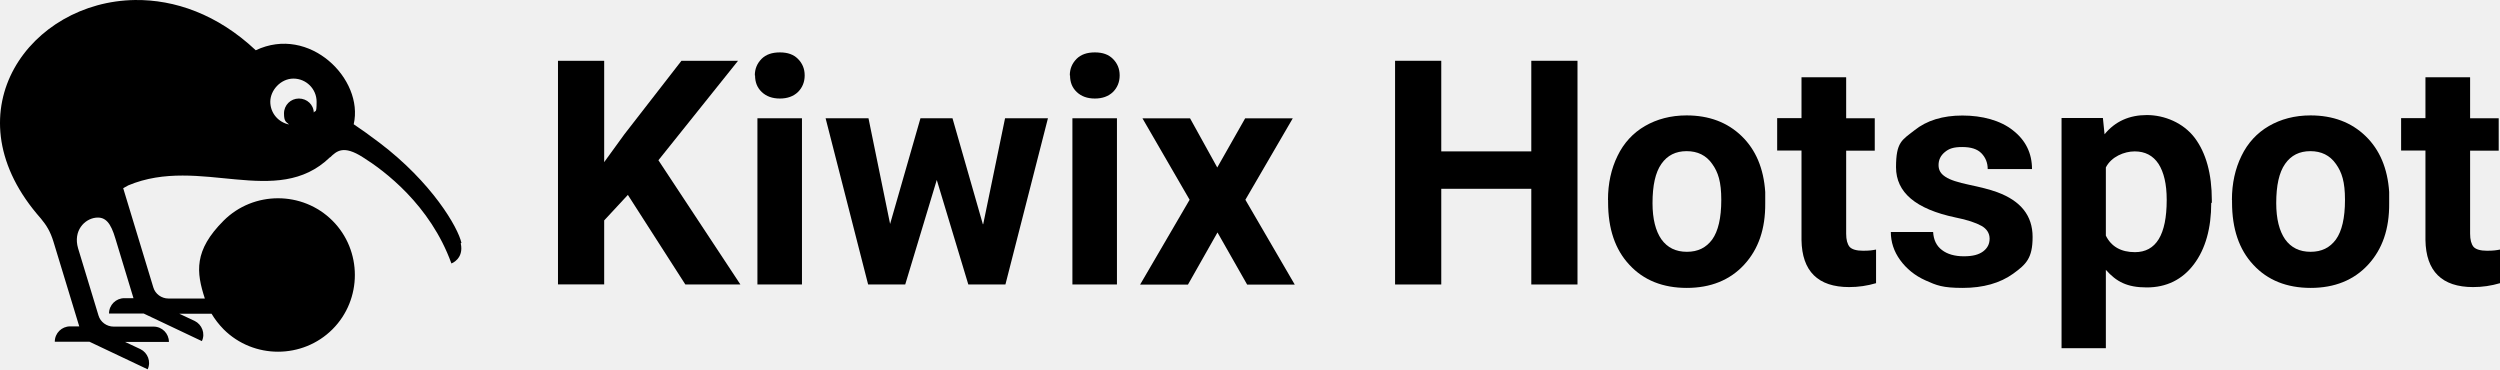
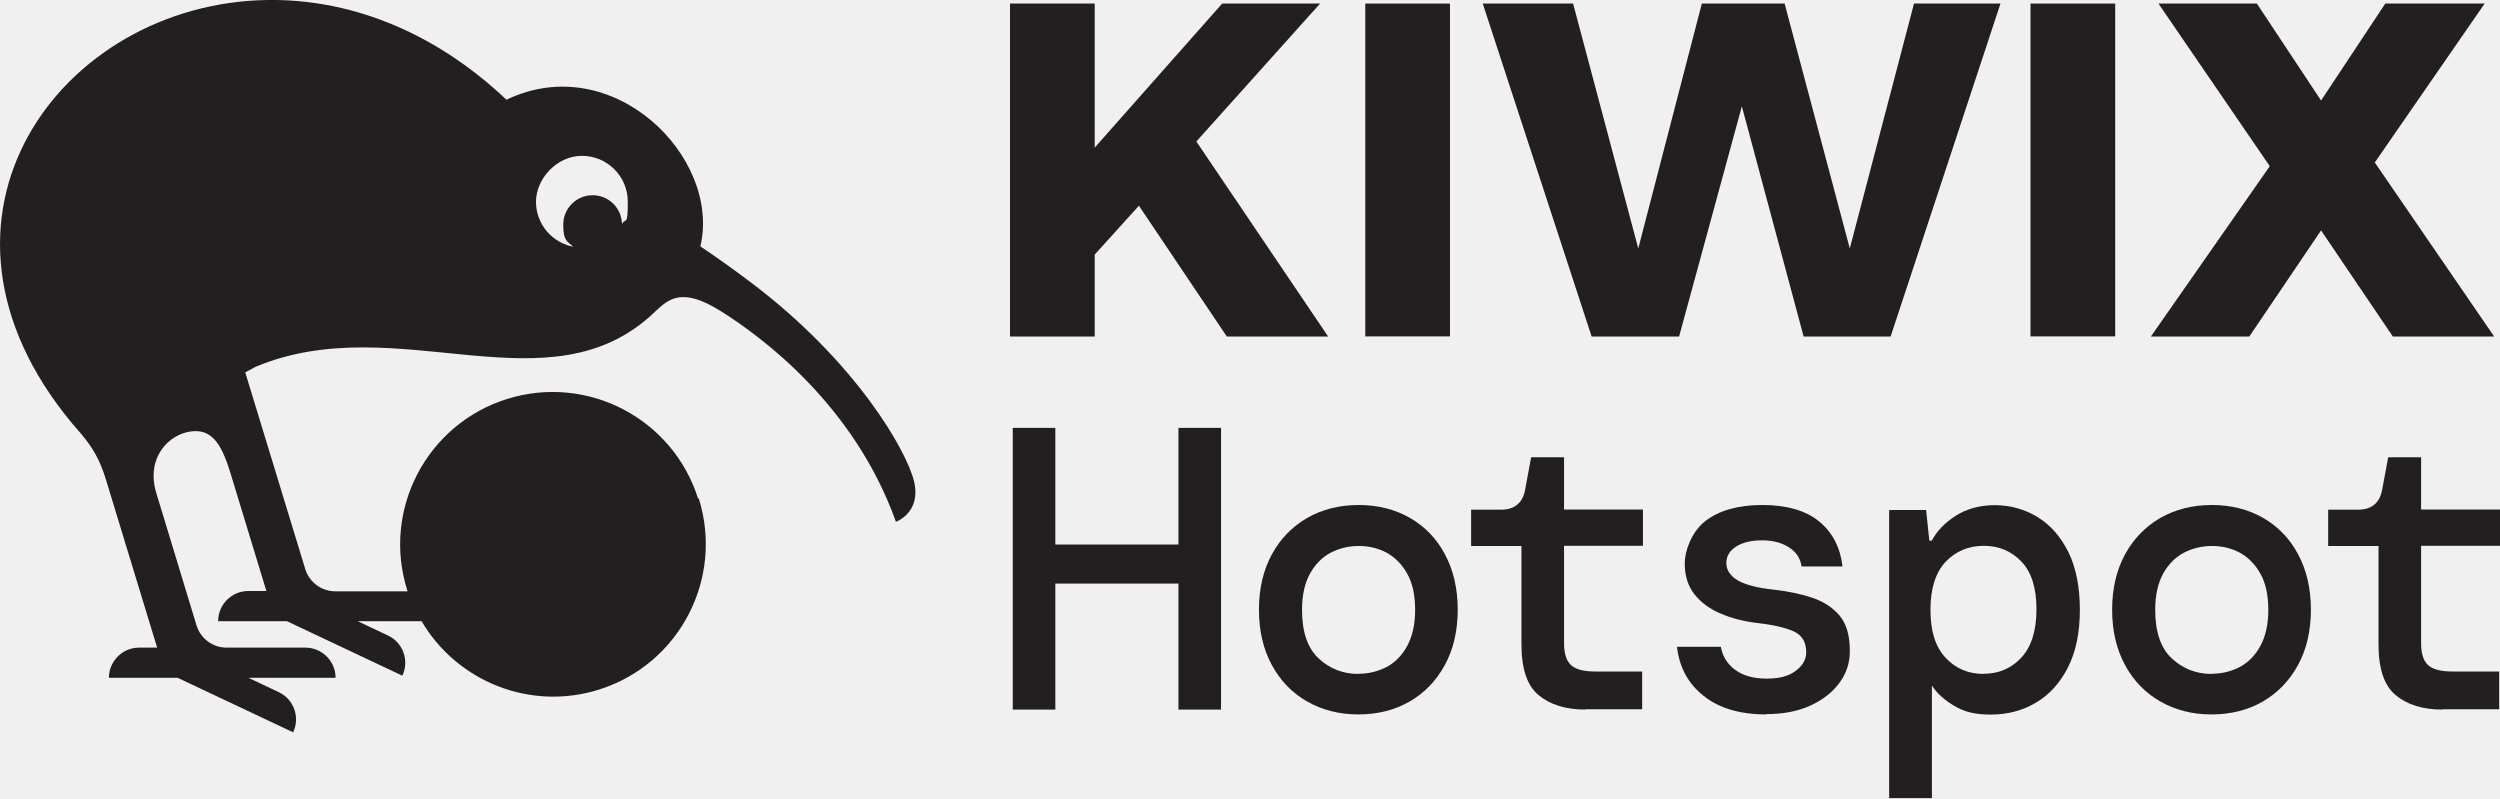
- <svg xmlns="http://www.w3.org/2000/svg" version="1.1" viewBox="0 0 2200 325" id="svg14" width="2200" height="325">
-   <defs id="defs1">
-     <style id="style1">
-       path {
-         fill: #000000;
-       }
-       @media (prefers-color-scheme: dark) {
-         path {
-           fill: #FFFFFF;
-         }
-       }
-       @media (prefers-color-scheme: light) {
-         path {
-           fill: #000000;
-         }
-       }
-     </style>
-   </defs>
-   <g id="g14" transform="matrix(1.03971,0,0,1.038307,-42.65522,-56.47413)">
-     <path d="M 431.6,260.3 C 428.7,247.1 406.6,209 362,175.2 353.7,168.9 346.5,163.8 340.4,159.7 349.2,121.4 302.9,75.4 257.5,97 224.9,66.3 188.7,54 155.3,54.4 66.9,55.6 -1.3,147.7 72.2,235.6 v 0 c 1.2,1.4 2.4,2.8 3.5,4.1 4.7,5.7 7.9,10.8 10.6,19.6 l 21.8,71.7 h -7.7 c -7.1,0 -13,5.7 -13,13 h 29.3 l 49.3,23.4 c 3.1,-6.5 0,-14.1 -6.1,-17.1 l -13,-6.1 H 184 c 0,-7.1 -5.7,-13 -13,-13 h -33.8 c -5.9,0 -11.2,-3.9 -12.8,-9.4 l -17.3,-57 c -4.3,-14.9 5.5,-24.8 14.9,-25.9 8.4,-1 12.8,4.5 16.7,17.7 l 15.3,50.5 h -7.7 c -7.1,0 -13,5.7 -13,13 h 29.3 l 49.3,23.4 c 3.1,-6.5 0,-14.1 -6.1,-17.1 l -13,-6.1 h 27.3 c 2.8,4.7 6.1,9 10.2,13.2 25.3,25.3 66.8,25.3 92.1,0 25.3,-25.3 25.3,-66.8 0,-92.1 -25.3,-25.3 -66.8,-25.3 -92.1,0 -25.3,25.3 -23.2,43.6 -15.9,66 h -30.8 c -5.9,0 -11.2,-3.9 -12.8,-9.4 l -25.5,-84.1 4.3,-2.4 c 60.7,-25.5 125.6,20 170.7,-23.8 h 0.2 c 5.5,-5.3 11.2,-10.6 27.7,0 17.9,11.2 57,40.3 74.9,90 0,0 10.8,-3.9 7.9,-17.1 v 0 l 0.2,-0.2 z m -125,-110.2 c 0,-6.9 -5.7,-12.2 -12.6,-12.2 -6.9,0 -12.6,5.5 -12.6,12.6 0,7.1 1.8,7.1 4.3,9.4 -9,-1.8 -15.9,-9.6 -15.9,-19.3 0,-9.7 8.8,-19.6 19.6,-19.6 10.8,0 19.6,8.8 19.6,19.6 0,10.8 -1,6.7 -2.6,9.4 z" id="path1" />
-     <g id="g13">
-       <path d="m 572.6,219.4 -20.2,21.8 v 54.2 H 513.3 V 105.9 h 39.1 v 85.9 l 17.1,-23.6 48.3,-62.3 h 47.9 l -67.4,84.3 69.4,105.3 h -46.6 l -48.7,-76 h 0.2 z" id="path2" />
-       <path d="m 679.9,118.3 c 0,-5.7 2,-10.2 5.7,-14 3.7,-3.7 8.8,-5.5 15.5,-5.5 6.7,0 11.6,1.8 15.3,5.5 3.7,3.7 5.7,8.3 5.7,14 0,5.7 -2,10.4 -5.7,14.1 -3.9,3.7 -9,5.5 -15.3,5.5 -6.3,0 -11.4,-1.8 -15.3,-5.5 -3.9,-3.7 -5.7,-8.3 -5.7,-14.1 z m 39.9,177.2 H 682.1 V 154.6 h 37.7 z" id="path3" />
-       <path d="m 873.2,244.4 18.5,-89.8 H 928 l -36,140.9 h -31.4 l -26.7,-88.6 -26.7,88.6 h -31.4 l -36,-140.9 h 36.3 l 18.3,89.6 25.7,-89.6 h 27.1 l 25.7,89.8 h 0.2 z" id="path4" />
-       <path d="m 946.5,118.3 c 0,-5.7 2,-10.2 5.7,-14 3.7,-3.7 8.8,-5.5 15.5,-5.5 6.7,0 11.6,1.8 15.3,5.5 3.7,3.7 5.7,8.3 5.7,14 0,5.7 -2,10.4 -5.7,14.1 -3.9,3.7 -9,5.5 -15.3,5.5 -6.3,0 -11.4,-1.8 -15.3,-5.5 -3.9,-3.7 -5.7,-8.3 -5.7,-14.1 z m 39.9,177.2 H 948.7 V 154.6 h 37.7 z" id="path5" />
-       <path d="m 1071.1,196.7 23.8,-42 h 40.3 l -40.1,69 41.8,71.9 h -40.3 l -25.1,-44.2 -25,44.2 H 1006 l 41.9,-71.9 -39.9,-69 h 40.3 l 23.2,42 z" id="path6" />
-       <path d="m 1376.2,295.5 h -39.1 v -81.1 h -76.2 v 81.1 h -39.1 V 105.9 h 39.1 v 76.8 h 76.2 v -76.8 h 39.1 z" id="path7" />
-       <path d="m 1402,223.8 c 0,-14 2.8,-26.5 8.1,-37.3 5.3,-11 13.2,-19.5 23.2,-25.3 10,-5.8 21.8,-9 35.2,-9 19.1,0 34.6,5.9 46.6,17.5 12,11.6 18.7,27.5 20,47.4 v 9.6 c 0.2,21.6 -5.7,38.9 -17.9,52.1 -12,13 -28.3,19.6 -48.5,19.6 -20.2,0 -36.5,-6.5 -48.5,-19.5 -12.2,-13 -18.1,-30.7 -18.1,-53 v -2 z m 37.7,2.7 c 0,13.4 2.6,23.6 7.5,30.7 5.1,7.1 12.2,10.6 21.6,10.6 9.4,0 16.3,-3.5 21.4,-10.4 5.1,-7.1 7.7,-18.3 7.7,-33.6 0,-15.3 -2.6,-23.4 -7.7,-30.5 -5.1,-7.3 -12.4,-10.8 -21.6,-10.8 -9.2,0 -16.3,3.5 -21.4,10.8 -5.1,7.3 -7.5,18.3 -7.5,33.4 z" id="path8" />
-       <path d="m 1603.6,120 v 34.6 h 24.2 v 27.5 h -24.2 v 70.3 c 0,5.3 1,8.8 2.9,11.2 2,2.2 5.9,3.3 11.4,3.3 5.5,0 7.9,-0.4 11,-1 v 28.5 c -7.5,2.2 -14.9,3.3 -22.8,3.3 -26.3,0 -39.9,-13.4 -40.3,-39.9 V 182 h -20.6 v -27.5 h 20.6 v -34.6 h 37.7 z" id="path9" />
-       <path d="m 1725,256.6 c 0,-4.5 -2.4,-8.3 -6.9,-10.8 -4.5,-2.5 -11.8,-5.1 -22,-7.1 -33.6,-7.1 -50.3,-21.2 -50.3,-42.6 0,-21.4 5.1,-23 15.5,-31.2 10.4,-8.4 24,-12.6 40.7,-12.6 16.7,0 32.2,4.1 42.8,12.6 10.8,8.4 16.1,19.5 16.1,32.8 h -37.5 c 0,-5.3 -1.8,-9.8 -5.3,-13.4 -3.5,-3.6 -8.8,-5.3 -16.3,-5.3 -7.5,0 -11.2,1.4 -14.7,4.3 -3.5,2.9 -5.3,6.5 -5.3,11 0,4.5 2,7.5 5.9,10 3.9,2.6 10.6,4.7 20,6.7 9.4,2 17.3,3.9 23.8,6.3 19.8,7.3 29.9,19.8 29.9,37.9 0,18.1 -5.5,23.2 -16.5,31.2 -11,7.9 -25.3,12 -42.6,12 -17.3,0 -22.2,-2.2 -31.4,-6.3 -9.2,-4.1 -16.3,-10 -21.6,-17.3 -5.3,-7.3 -7.9,-15.3 -7.9,-23.8 h 35.8 c 0.4,6.7 2.8,11.8 7.5,15.3 4.5,3.5 10.8,5.3 18.5,5.3 7.7,0 12.6,-1.4 16.3,-4.1 3.7,-2.8 5.5,-6.3 5.5,-10.8 l 0.2,-0.2 z" id="path10" />
-       <path d="m 1912.6,226.3 c 0,21.6 -4.9,39.1 -14.7,52.1 -9.8,13 -23.2,19.6 -39.9,19.6 -16.7,0 -25.7,-4.9 -34.6,-14.9 v 66.4 h -37.5 V 154.4 h 35 l 1.4,13.8 c 9,-11 21,-16.3 35.8,-16.3 14.8,0 30.8,6.5 40.5,19.3 9.6,12.8 14.5,30.5 14.5,53 v 2 l -0.4,0.2 z m -37.7,-2.7 c 0,-13.2 -2.4,-23.2 -6.9,-30.3 -4.7,-7.1 -11.4,-10.6 -20.2,-10.6 -8.8,0 -19.8,4.5 -24.4,13.6 v 57.8 c 4.5,9.2 12.8,14 24.6,14 17.9,0 26.9,-14.7 26.9,-44.2 v -0.2 z" id="path11" />
-       <path d="m 1930.1,223.8 c 0,-14 2.8,-26.5 8.1,-37.3 5.3,-11 13.2,-19.5 23.2,-25.3 10,-5.8 21.8,-9 35.2,-9 19.1,0 34.6,5.9 46.6,17.5 12,11.6 18.7,27.5 20,47.4 v 9.6 c 0.2,21.6 -5.7,38.9 -17.9,52.1 -12,13 -28.3,19.6 -48.5,19.6 -20.2,0 -36.5,-6.5 -48.5,-19.5 -12.2,-13 -18.1,-30.7 -18.1,-53 v -2 z m 37.5,2.7 c 0,13.4 2.6,23.6 7.5,30.7 5.1,7.1 12.2,10.6 21.6,10.6 9.4,0 16.3,-3.5 21.4,-10.4 5.1,-7.1 7.7,-18.3 7.7,-33.6 0,-15.3 -2.6,-23.4 -7.7,-30.5 -5.1,-7.3 -12.4,-10.8 -21.6,-10.8 -9.2,0 -16.3,3.5 -21.4,10.8 -5.1,7.3 -7.5,18.3 -7.5,33.4 z" id="path12" />
-       <path d="m 2131.7,120 v 34.6 h 24.2 v 27.5 h -24.2 v 70.3 c 0,5.3 1,8.8 2.9,11.2 2,2.2 5.9,3.3 11.4,3.3 5.5,0 7.9,-0.4 11,-1 v 28.5 c -7.5,2.2 -14.9,3.3 -22.8,3.3 -26.3,0 -39.9,-13.4 -40.3,-39.9 V 182 h -20.6 v -27.5 h 20.6 v -34.6 h 37.7 z" id="path13" />
-     </g>
+ <svg xmlns="http://www.w3.org/2000/svg" viewBox="0 0 1549.5 494.7">
+   <g fill="#231f20">
+     <path d="m818.2 2.2h-60.7l-79 89.3v-89.3h-52.5v206.4h52.5v-50.8l27.4-30.3 54.5 81.1h62.8l-81.7-120.9z" />
+     <path d="m846.2 2.2h52.5v206.3h-52.5z" />
+     <path d="m1146.5 154-40.4-151.8h-51.3l-39.4 151.8-40.4-151.8h-56l67.5 206.4h54.2l38.9-142.7 38.3 142.7h53.9l68.1-206.4h-53.6z" />
+     <path d="m1258.5 2.2h52.5v206.3h-52.5z" />
+     <path d="m1471.9 100.7 68.1-98.5h-61.6l-39.8 60.1-39.8-60.1h-61l69 100.8-73.7 105.6h61l44.5-65.8 44.5 65.8h62.8z" />
+     <path d="m627.7 439.8v-174.6h26.4v72.3h76.3v-72.3h26.4v174.6h-26.4v-78.1h-76.3v78.1z" />
+     <path d="m841.9 442.8c-11.8 0-22.4-2.7-31.7-8s-16.6-12.8-21.9-22.6c-5.3-9.7-8-21.2-8-34.3s2.7-24.6 8-34.3 12.6-17.2 21.9-22.6c9.3-5.3 20-8 31.9-8s22.6 2.7 31.8 8 16.5 12.8 21.7 22.6c5.2 9.7 7.9 21.2 7.9 34.3s-2.7 24.6-8 34.3-12.6 17.3-21.8 22.6-19.8 8-31.8 8zm0-25.2c6.3 0 12.1-1.4 17.5-4.2 5.3-2.8 9.6-7.2 12.8-13.1s4.9-13.3 4.9-22.3-1.6-16.6-4.9-22.4c-3.2-5.8-7.5-10.1-12.7-13-5.2-2.8-11-4.2-17.3-4.2s-12.1 1.4-17.5 4.2c-5.3 2.8-9.6 7.2-12.8 13s-4.9 13.3-4.9 22.4c0 13.6 3.4 23.7 10.3 30.1s15.1 9.6 24.6 9.6z" />
+     <path d="m982.6 439.8c-12.1 0-21.8-3-28.9-8.9-7.2-5.9-10.7-16.4-10.7-31.6v-60.9h-31.2v-22.5h18.5c8.5 0 13.5-4.2 15-12.5l3.7-20h20.4v32.4h48.9v22.5h-48.9v60.4c0 6.5 1.5 11 4.4 13.6s7.9 3.9 15.1 3.9h28.9v23.4h-35.2z" />
+     <path d="m1094.8 442.8c-16.3 0-29.3-3.8-38.9-11.5-9.6-7.6-15.1-17.8-16.5-30.4h27.2c1 5.8 3.9 10.6 8.8 14.2 4.9 3.7 11.4 5.5 19.6 5.5s13.8-1.6 18.1-4.9c4.2-3.2 6.4-7 6.4-11.3 0-6.3-2.5-10.6-7.6-13-5.1-2.3-12.5-4.1-22.3-5.2-8.5-1-16.2-2.9-23.1-5.9-6.9-2.9-12.3-6.9-16.3-12s-6-11.4-6-19.1 4.2-19.5 12.7-26.2c8.5-6.6 20.3-10 35.4-10s26.9 3.4 35.2 10.2 13.1 16.1 14.5 27.9h-25.4c-.7-5-3.2-8.9-7.7-11.8s-10.1-4.4-16.7-4.4-12.2 1.3-16.2 3.9-6 5.9-6 10.1c0 9 9.6 14.5 28.9 16.5 9.1 1 17.3 2.7 24.4 5.1s12.8 6.2 17 11.2c4.2 5.1 6.2 12.2 6.2 21.3.2 7.5-2 14.2-6.4 20.2s-10.5 10.7-18.2 14.2-16.8 5.2-27.1 5.2z" />
+     <path d="m1170.9 494.7v-178.6h22.9l2 19h1.5c3.3-6.2 8.4-11.3 15.1-15.6 6.7-4.2 14.8-6.4 24.1-6.4s18.5 2.5 26.4 7.4c8 4.9 14.3 12.1 19.1 21.7 4.7 9.6 7.1 21.5 7.1 35.8s-2.5 26-7.4 35.7c-4.9 9.6-11.5 16.9-19.8 21.8s-17.6 7.4-27.9 7.4-16.8-1.8-22.9-5.5c-6.2-3.7-10.7-7.8-13.7-12.5v69.8h-26.4zm58.6-77.1c9.3 0 17.1-3.3 23.3-10s9.4-16.6 9.4-29.9-3.1-23.2-9.4-29.7c-6.2-6.5-14-9.7-23.3-9.7s-17.3 3.3-23.6 9.9c-6.2 6.6-9.4 16.5-9.4 29.8s3.1 23 9.4 29.7c6.2 6.7 14.1 10 23.6 10z" />
+     <path d="m1370.7 442.8c-11.8 0-22.4-2.7-31.7-8s-16.6-12.8-21.9-22.6c-5.3-9.7-8-21.2-8-34.3s2.7-24.6 8-34.3 12.6-17.2 21.9-22.6c9.3-5.3 20-8 31.9-8s22.6 2.7 31.8 8 16.5 12.8 21.7 22.6c5.2 9.7 7.9 21.2 7.9 34.3s-2.7 24.6-8 34.3-12.6 17.3-21.8 22.6-19.8 8-31.8 8zm0-25.2c6.3 0 12.1-1.4 17.5-4.2 5.3-2.8 9.6-7.2 12.8-13.1s4.9-13.3 4.9-22.3-1.6-16.6-4.9-22.4c-3.2-5.8-7.5-10.1-12.7-13-5.2-2.8-11-4.2-17.3-4.2s-12.1 1.4-17.5 4.2c-5.3 2.8-9.6 7.2-12.8 13s-4.9 13.3-4.9 22.4c0 13.6 3.4 23.7 10.3 30.1s15.1 9.6 24.6 9.6z" />
+     <path d="m1513.8 439.8c-12.1 0-21.8-3-28.9-8.9-7.2-5.9-10.7-16.4-10.7-31.6v-60.9h-31.2v-22.5h18.5c8.5 0 13.5-4.2 15-12.5l3.7-20h20.4v32.4h48.9v22.5h-48.9v60.4c0 6.5 1.5 11 4.4 13.6s7.9 3.9 15.1 3.9h28.9v23.4h-35.2z" />
+     <path d="m432.7 309.1c-15.7-49.8-68.7-77.4-118.5-61.8-49.8 15.7-77.5 68.7-61.8 118.5 0 .2.2.5.2.7h-44.8c-8.5 0-16.1-5.6-18.6-13.8l-37.2-121.9 6.3-3.4c88-37 182.2 29 247.8-34.3l.4-.4c8.1-7.4 16.2-14.9 40.2.1 25.8 16.2 82.8 58.4 108.6 130.6 0 0 15.7-5.6 11.3-24.7-4.4-19.2-36.1-74.5-101-123.5-11.9-9-22.6-16.5-31.5-22.5 13-55.5-54.4-122.4-120.2-90.9-47-44.4-99.7-62.5-148.1-61.8-128.2 1.8-227.1 135.4-120.7 262.9l.2.2c1.6 1.9 3.3 3.9 5 5.8 6.9 8.3 11.5 15.6 15.4 28.5l31.7 104h-11.2c-10.3 0-18.7 8.4-18.7 18.7h42.6l71.6 33.8c4.4-9.4.4-20.5-8.9-24.9l-18.8-8.9h54c0-10.3-8.4-18.7-18.7-18.7h-48.9c-8.5 0-16.1-5.6-18.6-13.8l-25.1-82.6c-6.2-21.7 8.1-35.9 21.7-37.6 12.3-1.5 18.5 6.4 24.4 25.7l22.3 73.2h-11.2c-10.3 0-18.7 8.4-18.7 18.7h42.6l71.6 33.8c4.4-9.4.4-20.5-8.9-24.9l-18.8-8.9h39.6c21.8 37.2 67.1 55.9 110 42.4 49.8-15.7 77.4-68.7 61.8-118.5zm-72-212.5c15.7 0 28.4 12.7 28.4 28.4s-1.3 9.7-3.6 13.8c-.2-9.8-8.2-17.8-18.2-17.8s-18.2 8.1-18.2 18.2 2.4 10.3 6.2 13.7c-13.2-2.5-23.1-14-23.1-27.9s12.7-28.4 28.4-28.4z" />
  </g>
</svg>
